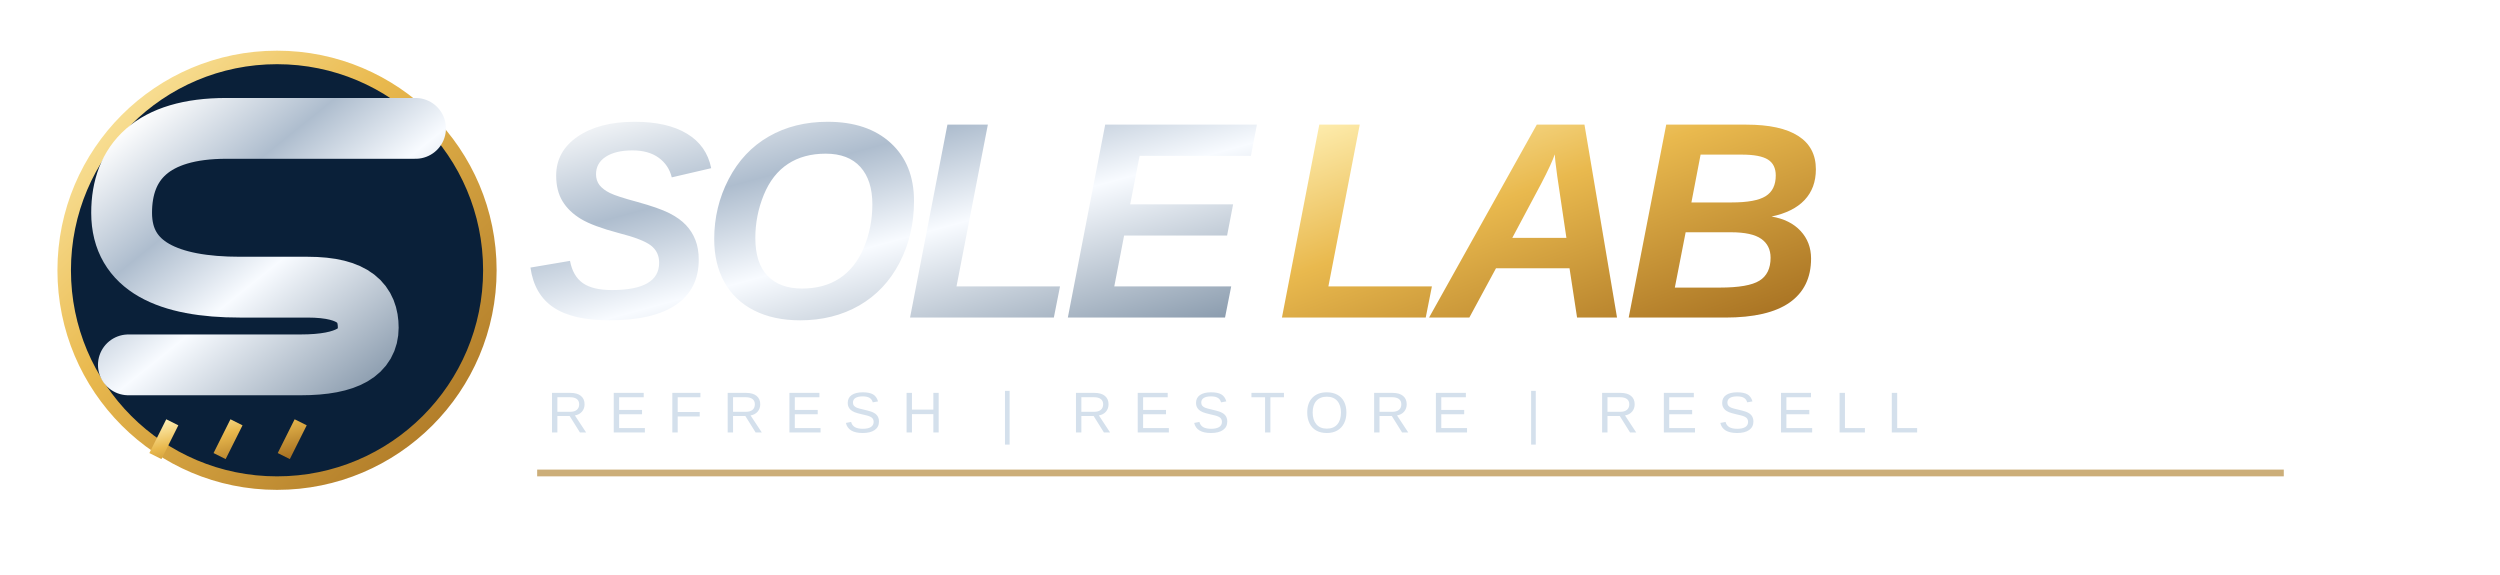
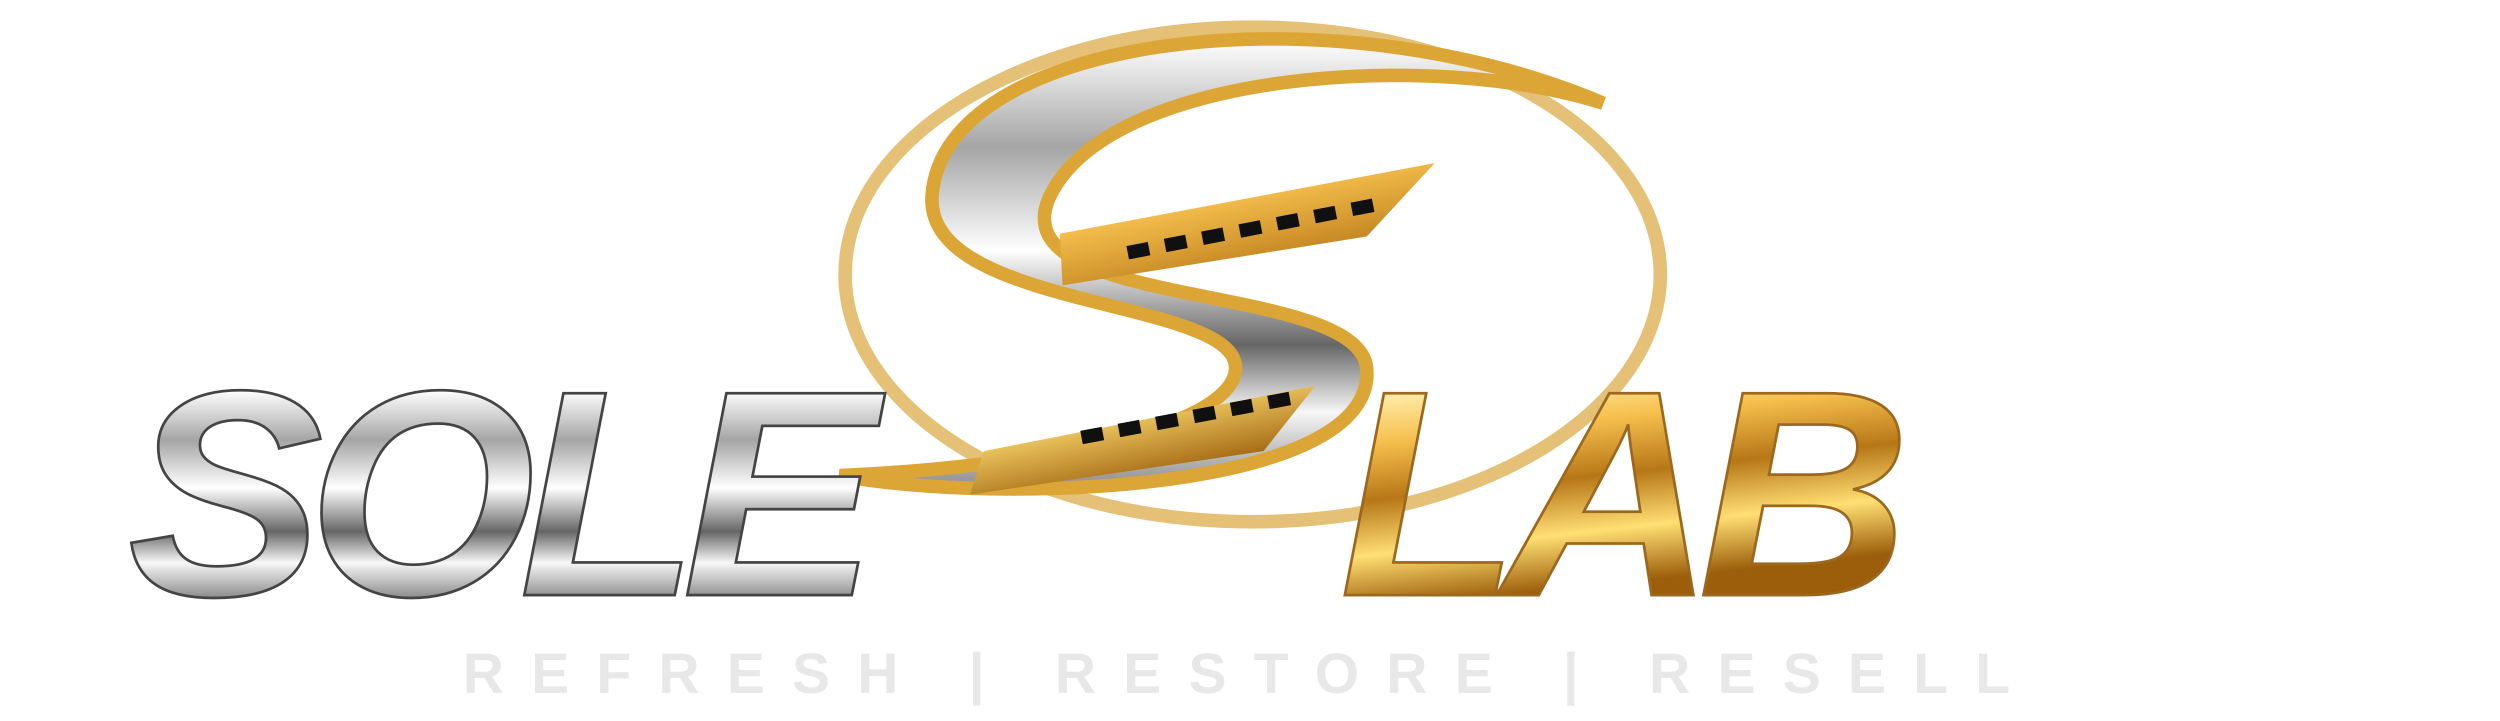
- <svg xmlns="http://www.w3.org/2000/svg" viewBox="0 0 740 170" role="img" aria-label="SOLELAB logo">
+ <svg xmlns="http://www.w3.org/2000/svg" viewBox="0 0 920 265" role="img" aria-label="SOLELAB — Refresh Restore Resell">
  <defs>
-     <linearGradient id="metal" x1="0" y1="0" x2="1" y2="1">
+     <linearGradient id="chrome" x2="0" y2="1">
      <stop stop-color="#fff" />
-       <stop offset=".3" stop-color="#aebdce" />
-       <stop offset=".55" stop-color="#f8fbff" />
-       <stop offset="1" stop-color="#8496a9" />
+       <stop offset=".24" stop-color="#a5a5a5" />
+       <stop offset=".47" stop-color="#fff" />
+       <stop offset=".68" stop-color="#666" />
+       <stop offset=".83" stop-color="#f7f7f7" />
+       <stop offset="1" stop-color="#8b8b8b" />
    </linearGradient>
-     <linearGradient id="gold" x1="0" y1="0" x2="1" y2="1">
-       <stop stop-color="#fff0b4" />
-       <stop offset=".4" stop-color="#e9b94e" />
-       <stop offset="1" stop-color="#a46e20" />
+     <linearGradient id="gold" x2=".3" y2="1">
+       <stop stop-color="#fff1b4" />
+       <stop offset=".24" stop-color="#f6c04e" />
+       <stop offset=".5" stop-color="#b77716" />
+       <stop offset=".75" stop-color="#ffdf73" />
+       <stop offset="1" stop-color="#9c5e0a" />
    </linearGradient>
+     <filter id="glow">
+       <feGaussianBlur stdDeviation="5" />
+     </filter>
  </defs>
-   <rect width="740" height="170" fill="none" />
-   <g transform="translate(8 7)">
-     <circle cx="74" cy="73" r="63" fill="#0a2039" stroke="url(#gold)" stroke-width="4" />
-     <path d="M115 31H59c-22 0-31 10-31 25 0 16 14 22 35 22h20c14 0 18 5 18 12s-6 11-20 11H30" fill="none" stroke="url(#metal)" stroke-width="18" stroke-linecap="round" />
-     <path d="M30 118h67" stroke="url(#gold)" stroke-width="7" stroke-linecap="round" />
-     <path d="M43 118l-5 10m24-10-5 10m24-10-5 10" stroke="url(#gold)" stroke-width="4" />
+   <ellipse cx="461" cy="101" rx="150" ry="91" fill="none" stroke="#d6a02d" stroke-width="5" opacity=".65" />
+   <path d="M590 38C528 18 407 26 386 73c-18 42 115 30 117 63 3 45-135 50-194 39 70-3 137-16 145-36 11-30-114-23-111-67 4-59 146-77 247-34Z" fill="url(#chrome)" stroke="#dba635" stroke-width="5" />
+   <path d="M390 86l138-26-25 27-112 18zm-28 80 122-24-19 24-108 16" fill="url(#gold)" />
+   <path d="M415 93l93-18m-110 86 80-15" stroke="#101010" stroke-width="5" stroke-dasharray="8 6" />
+   <g font-family="Arial Black,Arial,sans-serif" font-weight="900" font-style="italic" letter-spacing="-6">
+     <text x="47" y="219" font-size="108" fill="url(#chrome)" stroke="#444" stroke-width="1">SOLE</text>
+     <text x="493" y="219" font-size="108" fill="url(#gold)" stroke="#9c681e" stroke-width="1">LAB</text>
  </g>
-   <g font-family="Arial,Helvetica,sans-serif" font-style="italic" font-weight="900">
-     <text x="156" y="94" font-size="83" letter-spacing="-4" fill="url(#metal)">SOLE</text>
-     <text x="378" y="94" font-size="83" letter-spacing="-4" fill="url(#gold)">LAB</text>
-   </g>
-   <text x="162" y="128" font-family="Arial,Helvetica,sans-serif" font-size="17" letter-spacing="6" fill="#d4e0ec">REFRESH  |  RESTORE  |  RESELL</text>
-   <path d="M159 140H676" stroke="#b68b40" stroke-width="2" opacity=".7" />
+   <text x="455" y="255" text-anchor="middle" fill="#e8e8e8" font-family="Arial,sans-serif" font-size="21" font-weight="700" letter-spacing="10">REFRESH  |  RESTORE  |  RESELL</text>
</svg>
